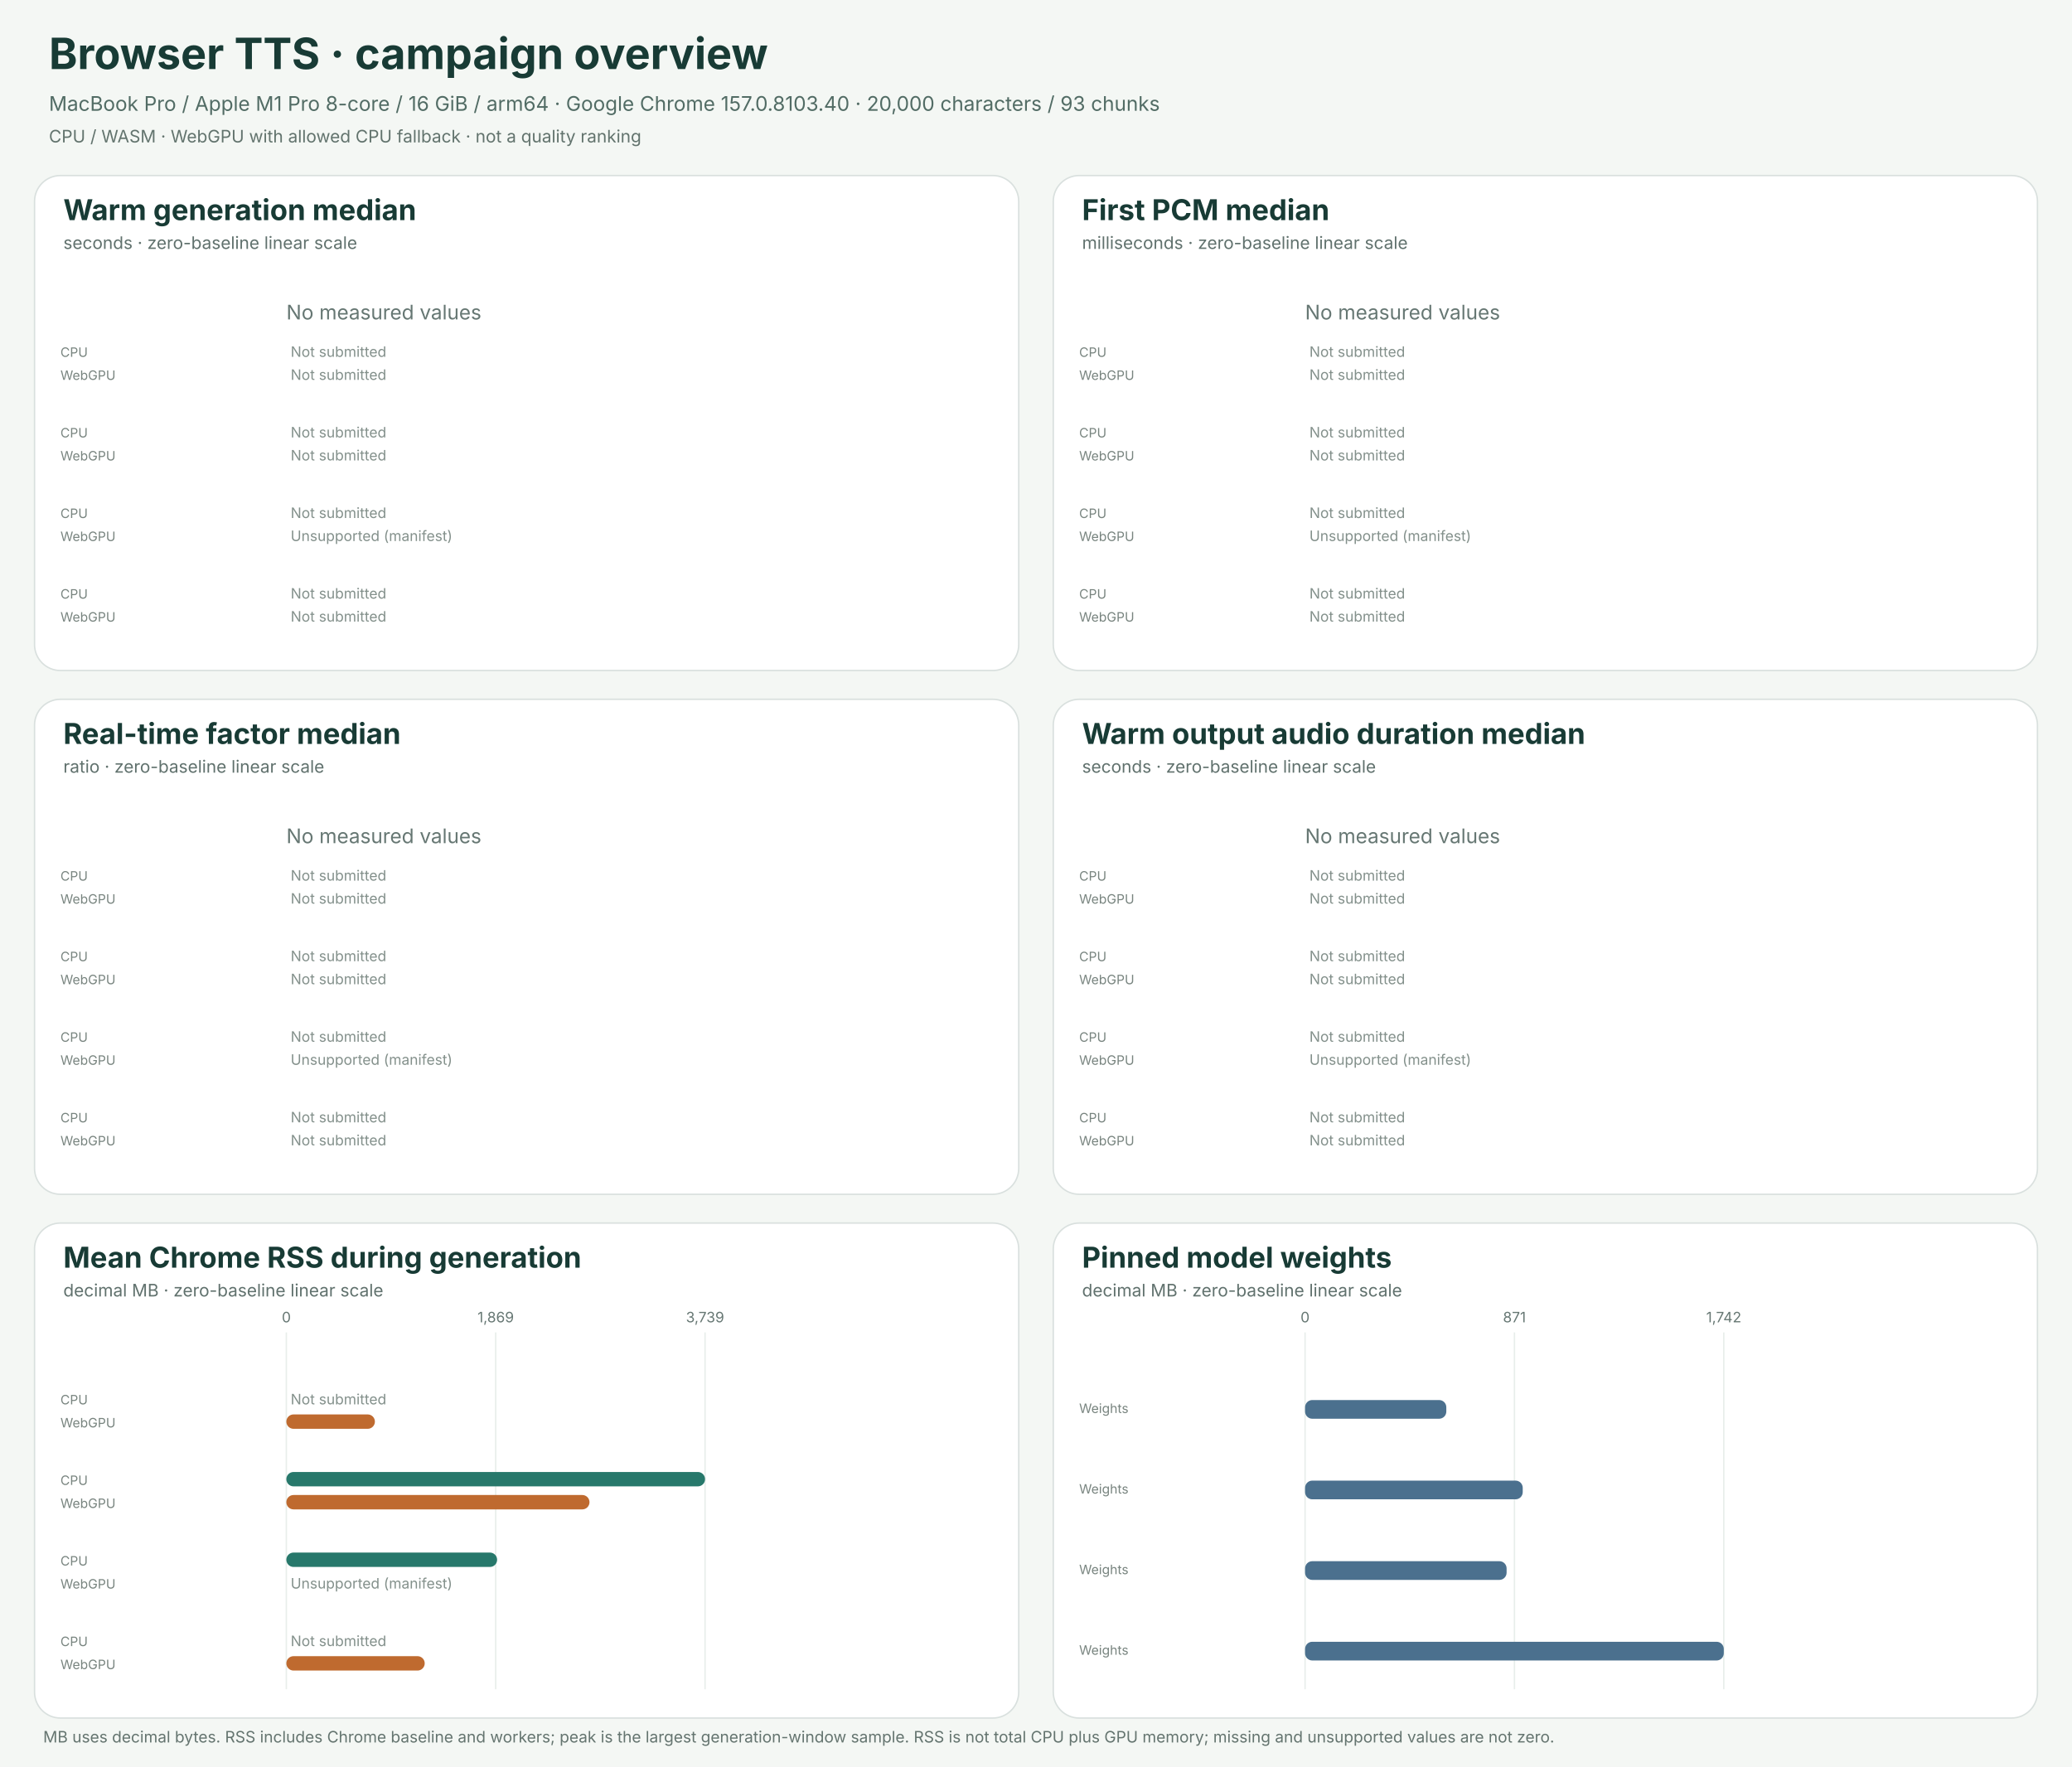
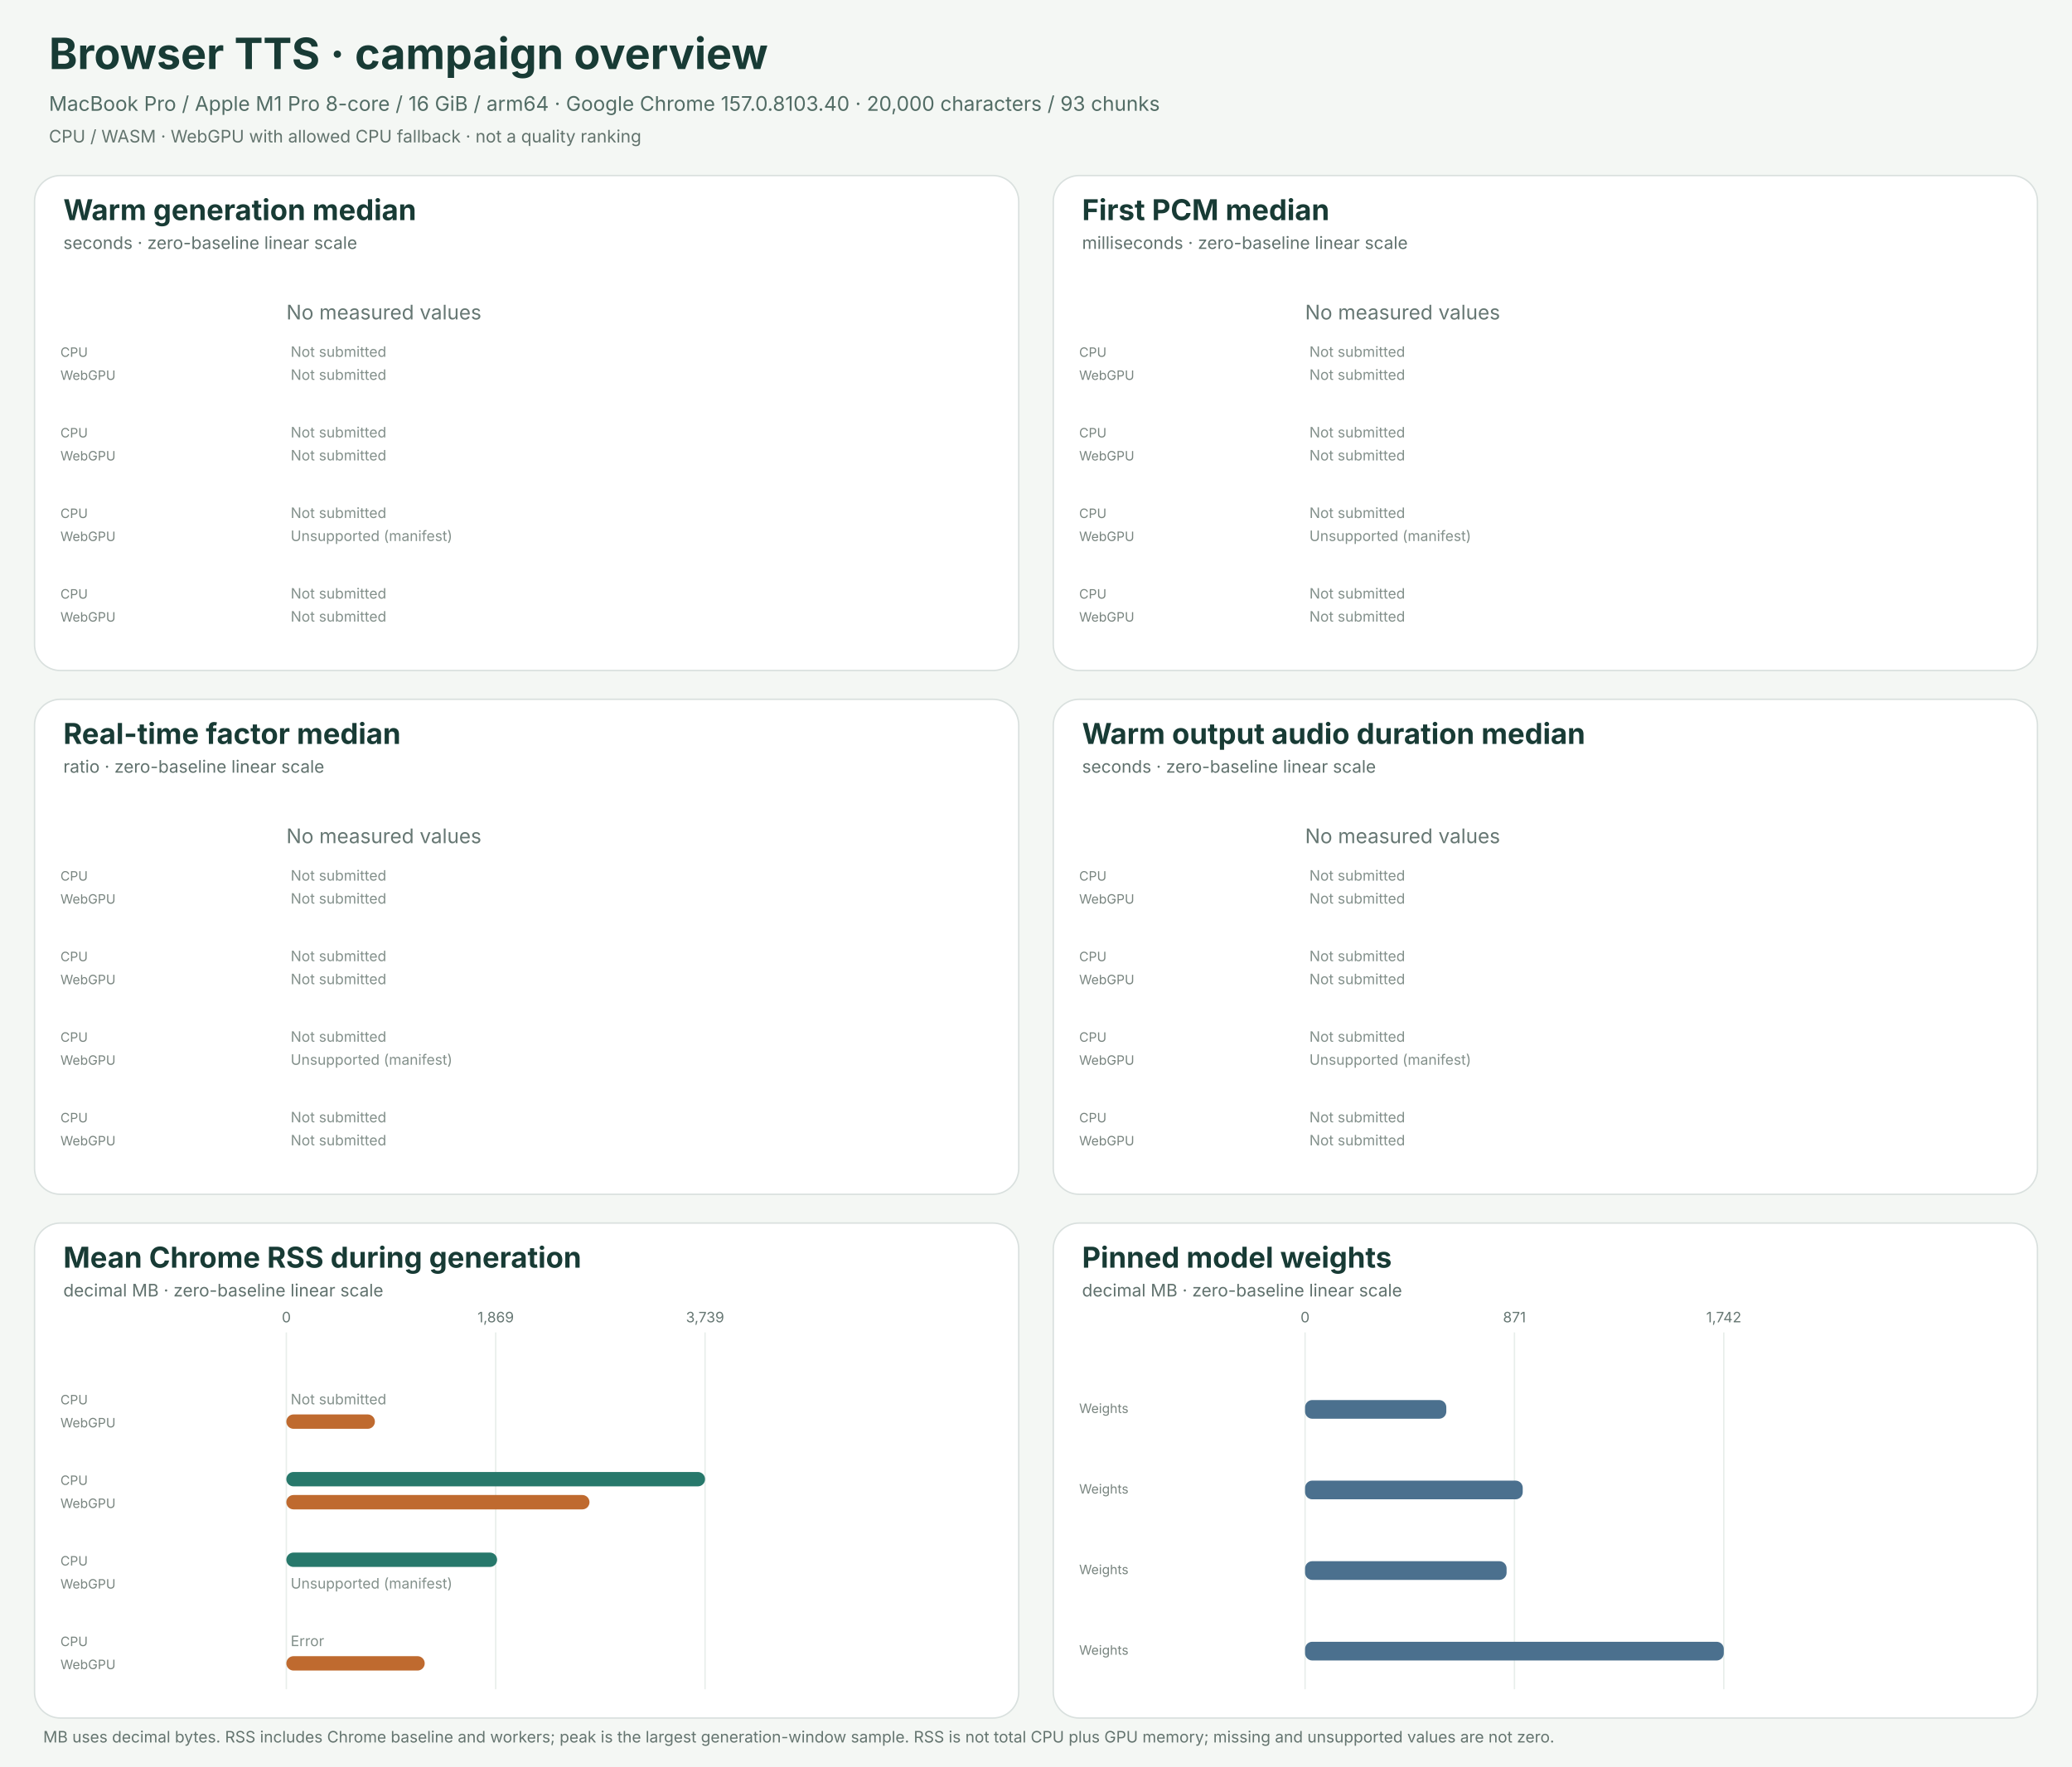
<svg xmlns="http://www.w3.org/2000/svg" width="1440" height="1228" viewBox="0 0 1440 1228" role="img" aria-labelledby="campaign-title campaign-desc">
  <rect width="100%" height="100%" fill="#f4f7f4" />
  <g font-family="system-ui,-apple-system,BlinkMacSystemFont,Segoe UI,sans-serif" fill="#183b35">
    <text x="34" y="48" font-size="30" font-weight="750">Browser TTS · campaign overview</text>
    <text x="34" y="77" font-size="14" fill="#526c65">MacBook Pro / Apple M1 Pro 8-core / 16 GiB / arm64 · Google Chrome 157.0.8103.40 · 20,000 characters / 93 chunks</text>
    <text x="34" y="99" font-size="12" fill="#62736d">CPU / WASM · WebGPU with allowed CPU fallback · not a quality ranking</text>
    <g>
      <rect x="24" y="122" width="684" height="344" rx="18" fill="#ffffff" stroke="#d9e0de" />
      <text x="44" y="153" font-size="20" font-weight="700" fill="#183b35">Warm generation median</text>
      <text x="44" y="173" font-size="12" fill="#60716d">seconds · zero-baseline linear scale</text>
      <text x="199" y="222" font-size="14" fill="#667773">No measured values</text>
      <text x="42" y="232" font-size="12" font-weight="600" fill="#243f39" />
      <text x="42" y="248" font-size="9" fill="#78847f">CPU</text>
      <text x="202" y="248" font-size="10" fill="#83908b">Not submitted</text>
      <text x="42" y="264" font-size="9" fill="#78847f">WebGPU</text>
      <text x="202" y="264" font-size="10" fill="#83908b">Not submitted</text>
      <text x="42" y="288" font-size="12" font-weight="600" fill="#243f39" />
      <text x="42" y="304" font-size="9" fill="#78847f">CPU</text>
      <text x="202" y="304" font-size="10" fill="#83908b">Not submitted</text>
      <text x="42" y="320" font-size="9" fill="#78847f">WebGPU</text>
      <text x="202" y="320" font-size="10" fill="#83908b">Not submitted</text>
      <text x="42" y="344" font-size="12" font-weight="600" fill="#243f39" />
      <text x="42" y="360" font-size="9" fill="#78847f">CPU</text>
      <text x="202" y="360" font-size="10" fill="#83908b">Not submitted</text>
      <text x="42" y="376" font-size="9" fill="#78847f">WebGPU</text>
      <text x="202" y="376" font-size="10" fill="#83908b">Unsupported (manifest)</text>
      <text x="42" y="400" font-size="12" font-weight="600" fill="#243f39" />
      <text x="42" y="416" font-size="9" fill="#78847f">CPU</text>
      <text x="202" y="416" font-size="10" fill="#83908b">Not submitted</text>
      <text x="42" y="432" font-size="9" fill="#78847f">WebGPU</text>
      <text x="202" y="432" font-size="10" fill="#83908b">Not submitted</text>
    </g>
    <g>
      <rect x="732" y="122" width="684" height="344" rx="18" fill="#ffffff" stroke="#d9e0de" />
      <text x="752" y="153" font-size="20" font-weight="700" fill="#183b35">First PCM median</text>
      <text x="752" y="173" font-size="12" fill="#60716d">milliseconds · zero-baseline linear scale</text>
      <text x="907" y="222" font-size="14" fill="#667773">No measured values</text>
      <text x="750" y="232" font-size="12" font-weight="600" fill="#243f39" />
      <text x="750" y="248" font-size="9" fill="#78847f">CPU</text>
      <text x="910" y="248" font-size="10" fill="#83908b">Not submitted</text>
      <text x="750" y="264" font-size="9" fill="#78847f">WebGPU</text>
      <text x="910" y="264" font-size="10" fill="#83908b">Not submitted</text>
      <text x="750" y="288" font-size="12" font-weight="600" fill="#243f39" />
      <text x="750" y="304" font-size="9" fill="#78847f">CPU</text>
      <text x="910" y="304" font-size="10" fill="#83908b">Not submitted</text>
      <text x="750" y="320" font-size="9" fill="#78847f">WebGPU</text>
      <text x="910" y="320" font-size="10" fill="#83908b">Not submitted</text>
      <text x="750" y="344" font-size="12" font-weight="600" fill="#243f39" />
      <text x="750" y="360" font-size="9" fill="#78847f">CPU</text>
      <text x="910" y="360" font-size="10" fill="#83908b">Not submitted</text>
      <text x="750" y="376" font-size="9" fill="#78847f">WebGPU</text>
      <text x="910" y="376" font-size="10" fill="#83908b">Unsupported (manifest)</text>
      <text x="750" y="400" font-size="12" font-weight="600" fill="#243f39" />
      <text x="750" y="416" font-size="9" fill="#78847f">CPU</text>
      <text x="910" y="416" font-size="10" fill="#83908b">Not submitted</text>
      <text x="750" y="432" font-size="9" fill="#78847f">WebGPU</text>
      <text x="910" y="432" font-size="10" fill="#83908b">Not submitted</text>
    </g>
    <g>
      <rect x="24" y="486" width="684" height="344" rx="18" fill="#ffffff" stroke="#d9e0de" />
      <text x="44" y="517" font-size="20" font-weight="700" fill="#183b35">Real-time factor median</text>
      <text x="44" y="537" font-size="12" fill="#60716d">ratio · zero-baseline linear scale</text>
      <text x="199" y="586" font-size="14" fill="#667773">No measured values</text>
      <text x="42" y="596" font-size="12" font-weight="600" fill="#243f39" />
      <text x="42" y="612" font-size="9" fill="#78847f">CPU</text>
      <text x="202" y="612" font-size="10" fill="#83908b">Not submitted</text>
      <text x="42" y="628" font-size="9" fill="#78847f">WebGPU</text>
      <text x="202" y="628" font-size="10" fill="#83908b">Not submitted</text>
      <text x="42" y="652" font-size="12" font-weight="600" fill="#243f39" />
      <text x="42" y="668" font-size="9" fill="#78847f">CPU</text>
      <text x="202" y="668" font-size="10" fill="#83908b">Not submitted</text>
      <text x="42" y="684" font-size="9" fill="#78847f">WebGPU</text>
      <text x="202" y="684" font-size="10" fill="#83908b">Not submitted</text>
      <text x="42" y="708" font-size="12" font-weight="600" fill="#243f39" />
      <text x="42" y="724" font-size="9" fill="#78847f">CPU</text>
      <text x="202" y="724" font-size="10" fill="#83908b">Not submitted</text>
      <text x="42" y="740" font-size="9" fill="#78847f">WebGPU</text>
      <text x="202" y="740" font-size="10" fill="#83908b">Unsupported (manifest)</text>
      <text x="42" y="764" font-size="12" font-weight="600" fill="#243f39" />
      <text x="42" y="780" font-size="9" fill="#78847f">CPU</text>
      <text x="202" y="780" font-size="10" fill="#83908b">Not submitted</text>
      <text x="42" y="796" font-size="9" fill="#78847f">WebGPU</text>
      <text x="202" y="796" font-size="10" fill="#83908b">Not submitted</text>
    </g>
    <g>
      <rect x="732" y="486" width="684" height="344" rx="18" fill="#ffffff" stroke="#d9e0de" />
      <text x="752" y="517" font-size="20" font-weight="700" fill="#183b35">Warm output audio duration median</text>
      <text x="752" y="537" font-size="12" fill="#60716d">seconds · zero-baseline linear scale</text>
      <text x="907" y="586" font-size="14" fill="#667773">No measured values</text>
      <text x="750" y="596" font-size="12" font-weight="600" fill="#243f39" />
      <text x="750" y="612" font-size="9" fill="#78847f">CPU</text>
      <text x="910" y="612" font-size="10" fill="#83908b">Not submitted</text>
      <text x="750" y="628" font-size="9" fill="#78847f">WebGPU</text>
      <text x="910" y="628" font-size="10" fill="#83908b">Not submitted</text>
      <text x="750" y="652" font-size="12" font-weight="600" fill="#243f39" />
      <text x="750" y="668" font-size="9" fill="#78847f">CPU</text>
      <text x="910" y="668" font-size="10" fill="#83908b">Not submitted</text>
      <text x="750" y="684" font-size="9" fill="#78847f">WebGPU</text>
      <text x="910" y="684" font-size="10" fill="#83908b">Not submitted</text>
      <text x="750" y="708" font-size="12" font-weight="600" fill="#243f39" />
      <text x="750" y="724" font-size="9" fill="#78847f">CPU</text>
      <text x="910" y="724" font-size="10" fill="#83908b">Not submitted</text>
      <text x="750" y="740" font-size="9" fill="#78847f">WebGPU</text>
      <text x="910" y="740" font-size="10" fill="#83908b">Unsupported (manifest)</text>
      <text x="750" y="764" font-size="12" font-weight="600" fill="#243f39" />
      <text x="750" y="780" font-size="9" fill="#78847f">CPU</text>
      <text x="910" y="780" font-size="10" fill="#83908b">Not submitted</text>
      <text x="750" y="796" font-size="9" fill="#78847f">WebGPU</text>
      <text x="910" y="796" font-size="10" fill="#83908b">Not submitted</text>
    </g>
    <g>
      <rect x="24" y="850" width="684" height="344" rx="18" fill="#ffffff" stroke="#d9e0de" />
      <text x="44" y="881" font-size="20" font-weight="700" fill="#183b35">Mean Chrome RSS during generation</text>
      <text x="44" y="901" font-size="12" fill="#60716d">decimal MB · zero-baseline linear scale</text>
      <path d="M199 926V1174" stroke="#e8eeeb" />
      <text x="199" y="919" text-anchor="middle" font-size="10" fill="#667773">0</text>
      <path d="M344.5 926V1174" stroke="#e8eeeb" />
      <text x="344.5" y="919" text-anchor="middle" font-size="10" fill="#667773">1,869</text>
      <path d="M490 926V1174" stroke="#e8eeeb" />
      <text x="490" y="919" text-anchor="middle" font-size="10" fill="#667773">3,739</text>
      <text x="42" y="960" font-size="12" font-weight="600" fill="#243f39" />
      <text x="42" y="976" font-size="9" fill="#78847f">CPU</text>
      <text x="202" y="976" font-size="10" fill="#83908b">Not submitted</text>
      <text x="42" y="992" font-size="9" fill="#78847f">WebGPU</text>
      <rect x="199" y="983" width="61.55" height="10" rx="5" fill="#bf6a2f" />
      <text x="498" y="992" font-size="10" fill="#263d37" />
      <text x="42" y="1016" font-size="12" font-weight="600" fill="#243f39" />
      <text x="42" y="1032" font-size="9" fill="#78847f">CPU</text>
      <rect x="199" y="1023" width="291.00" height="10" rx="5" fill="#27786b" />
      <text x="498" y="1032" font-size="10" fill="#263d37" />
      <text x="42" y="1048" font-size="9" fill="#78847f">WebGPU</text>
      <rect x="199" y="1039" width="210.69" height="10" rx="5" fill="#bf6a2f" />
      <text x="498" y="1048" font-size="10" fill="#263d37" />
      <text x="42" y="1072" font-size="12" font-weight="600" fill="#243f39" />
      <text x="42" y="1088" font-size="9" fill="#78847f">CPU</text>
      <rect x="199" y="1079" width="146.49" height="10" rx="5" fill="#27786b" />
      <text x="498" y="1088" font-size="10" fill="#263d37" />
      <text x="42" y="1104" font-size="9" fill="#78847f">WebGPU</text>
      <text x="202" y="1104" font-size="10" fill="#83908b">Unsupported (manifest)</text>
      <text x="42" y="1128" font-size="12" font-weight="600" fill="#243f39" />
      <text x="42" y="1144" font-size="9" fill="#78847f">CPU</text>
-       <text x="202" y="1144" font-size="10" fill="#83908b">Not submitted</text>
+       <text x="202" y="1144" font-size="10" fill="#83908b">Error</text>
      <text x="42" y="1160" font-size="9" fill="#78847f">WebGPU</text>
      <rect x="199" y="1151" width="96.17" height="10" rx="5" fill="#bf6a2f" />
      <text x="498" y="1160" font-size="10" fill="#263d37" />
    </g>
    <g>
      <rect x="732" y="850" width="684" height="344" rx="18" fill="#ffffff" stroke="#d9e0de" />
      <text x="752" y="881" font-size="20" font-weight="700" fill="#183b35">Pinned model weights</text>
      <text x="752" y="901" font-size="12" fill="#60716d">decimal MB · zero-baseline linear scale</text>
      <path d="M907 926V1174" stroke="#e8eeeb" />
      <text x="907" y="919" text-anchor="middle" font-size="10" fill="#667773">0</text>
      <path d="M1052.5 926V1174" stroke="#e8eeeb" />
      <text x="1052.5" y="919" text-anchor="middle" font-size="10" fill="#667773">871</text>
      <path d="M1198 926V1174" stroke="#e8eeeb" />
      <text x="1198" y="919" text-anchor="middle" font-size="10" fill="#667773">1,742</text>
      <text x="750" y="960" font-size="12" font-weight="600" fill="#243f39" />
      <text x="750" y="982" font-size="9" fill="#78847f">Weights</text>
      <rect x="907" y="973" width="98.16" height="13" rx="5" fill="#4b708e" />
      <text x="1206" y="982" font-size="10" fill="#263d37" />
      <text x="750" y="1016" font-size="12" font-weight="600" fill="#243f39" />
      <text x="750" y="1038" font-size="9" fill="#78847f">Weights</text>
      <rect x="907" y="1029" width="151.27" height="13" rx="5" fill="#4b708e" />
      <text x="1206" y="1038" font-size="10" fill="#263d37" />
      <text x="750" y="1072" font-size="12" font-weight="600" fill="#243f39" />
      <text x="750" y="1094" font-size="9" fill="#78847f">Weights</text>
      <rect x="907" y="1085" width="140.06" height="13" rx="5" fill="#4b708e" />
      <text x="1206" y="1094" font-size="10" fill="#263d37" />
      <text x="750" y="1128" font-size="12" font-weight="600" fill="#243f39" />
      <text x="750" y="1150" font-size="9" fill="#78847f">Weights</text>
      <rect x="907" y="1141" width="291.00" height="13" rx="5" fill="#4b708e" />
      <text x="1206" y="1150" font-size="10" fill="#263d37" />
    </g>
    <text x="30" y="1211" font-size="11" fill="#64746f">MB uses decimal bytes. RSS includes Chrome baseline and workers; peak is the largest generation-window sample. RSS is not total CPU plus GPU memory; missing and unsupported values are not zero.</text>
  </g>
</svg>
